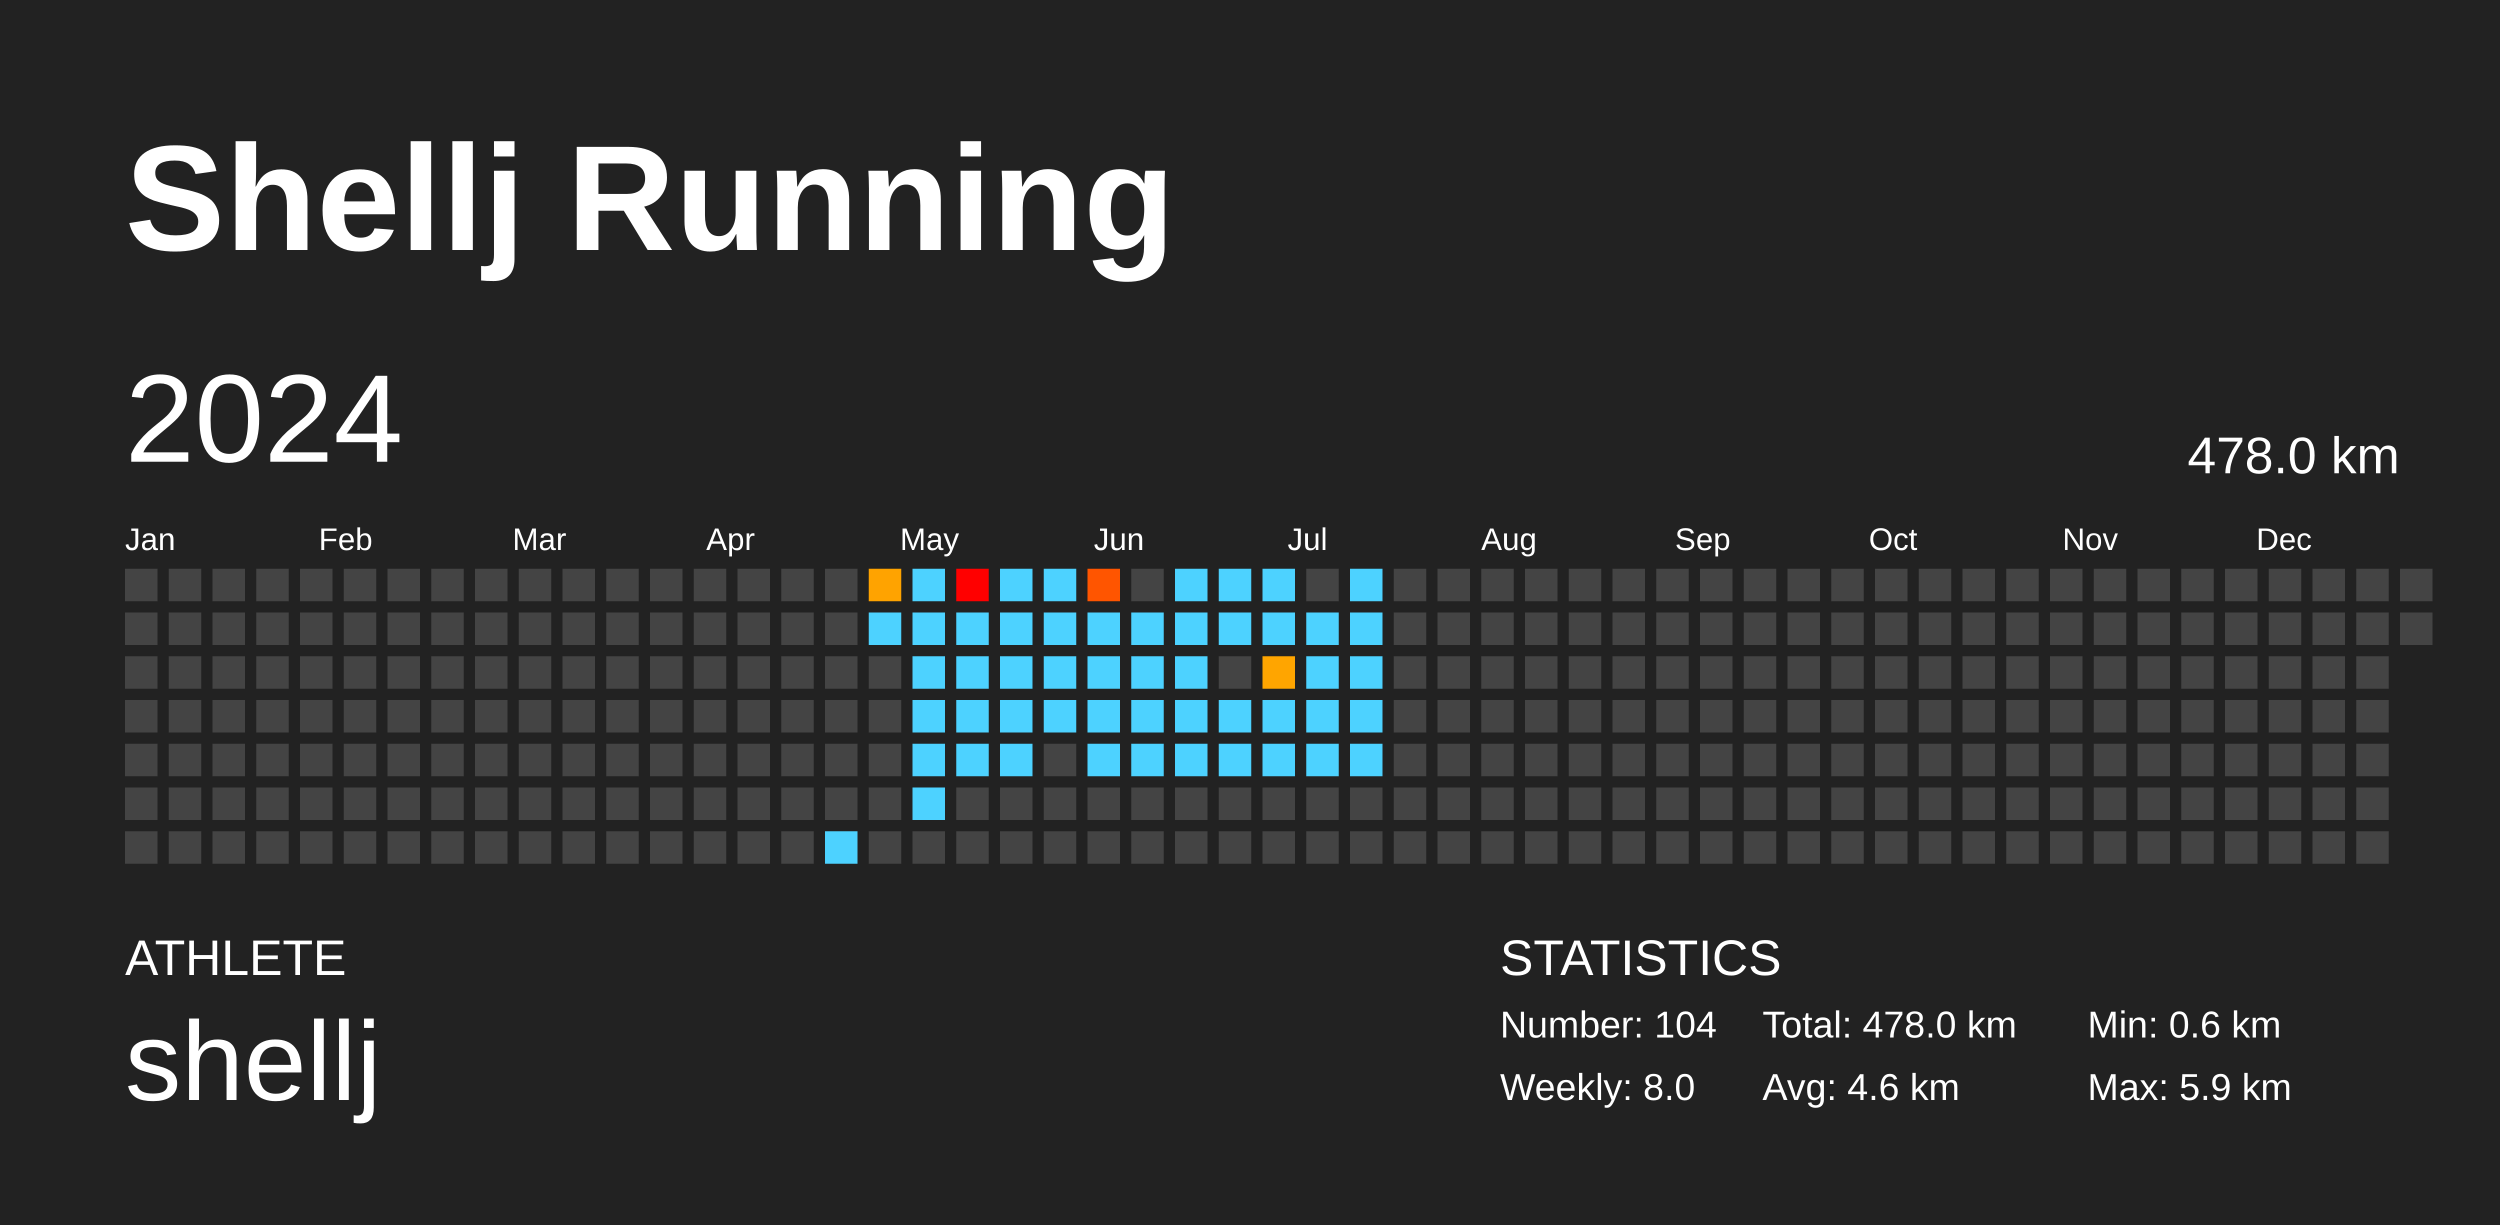
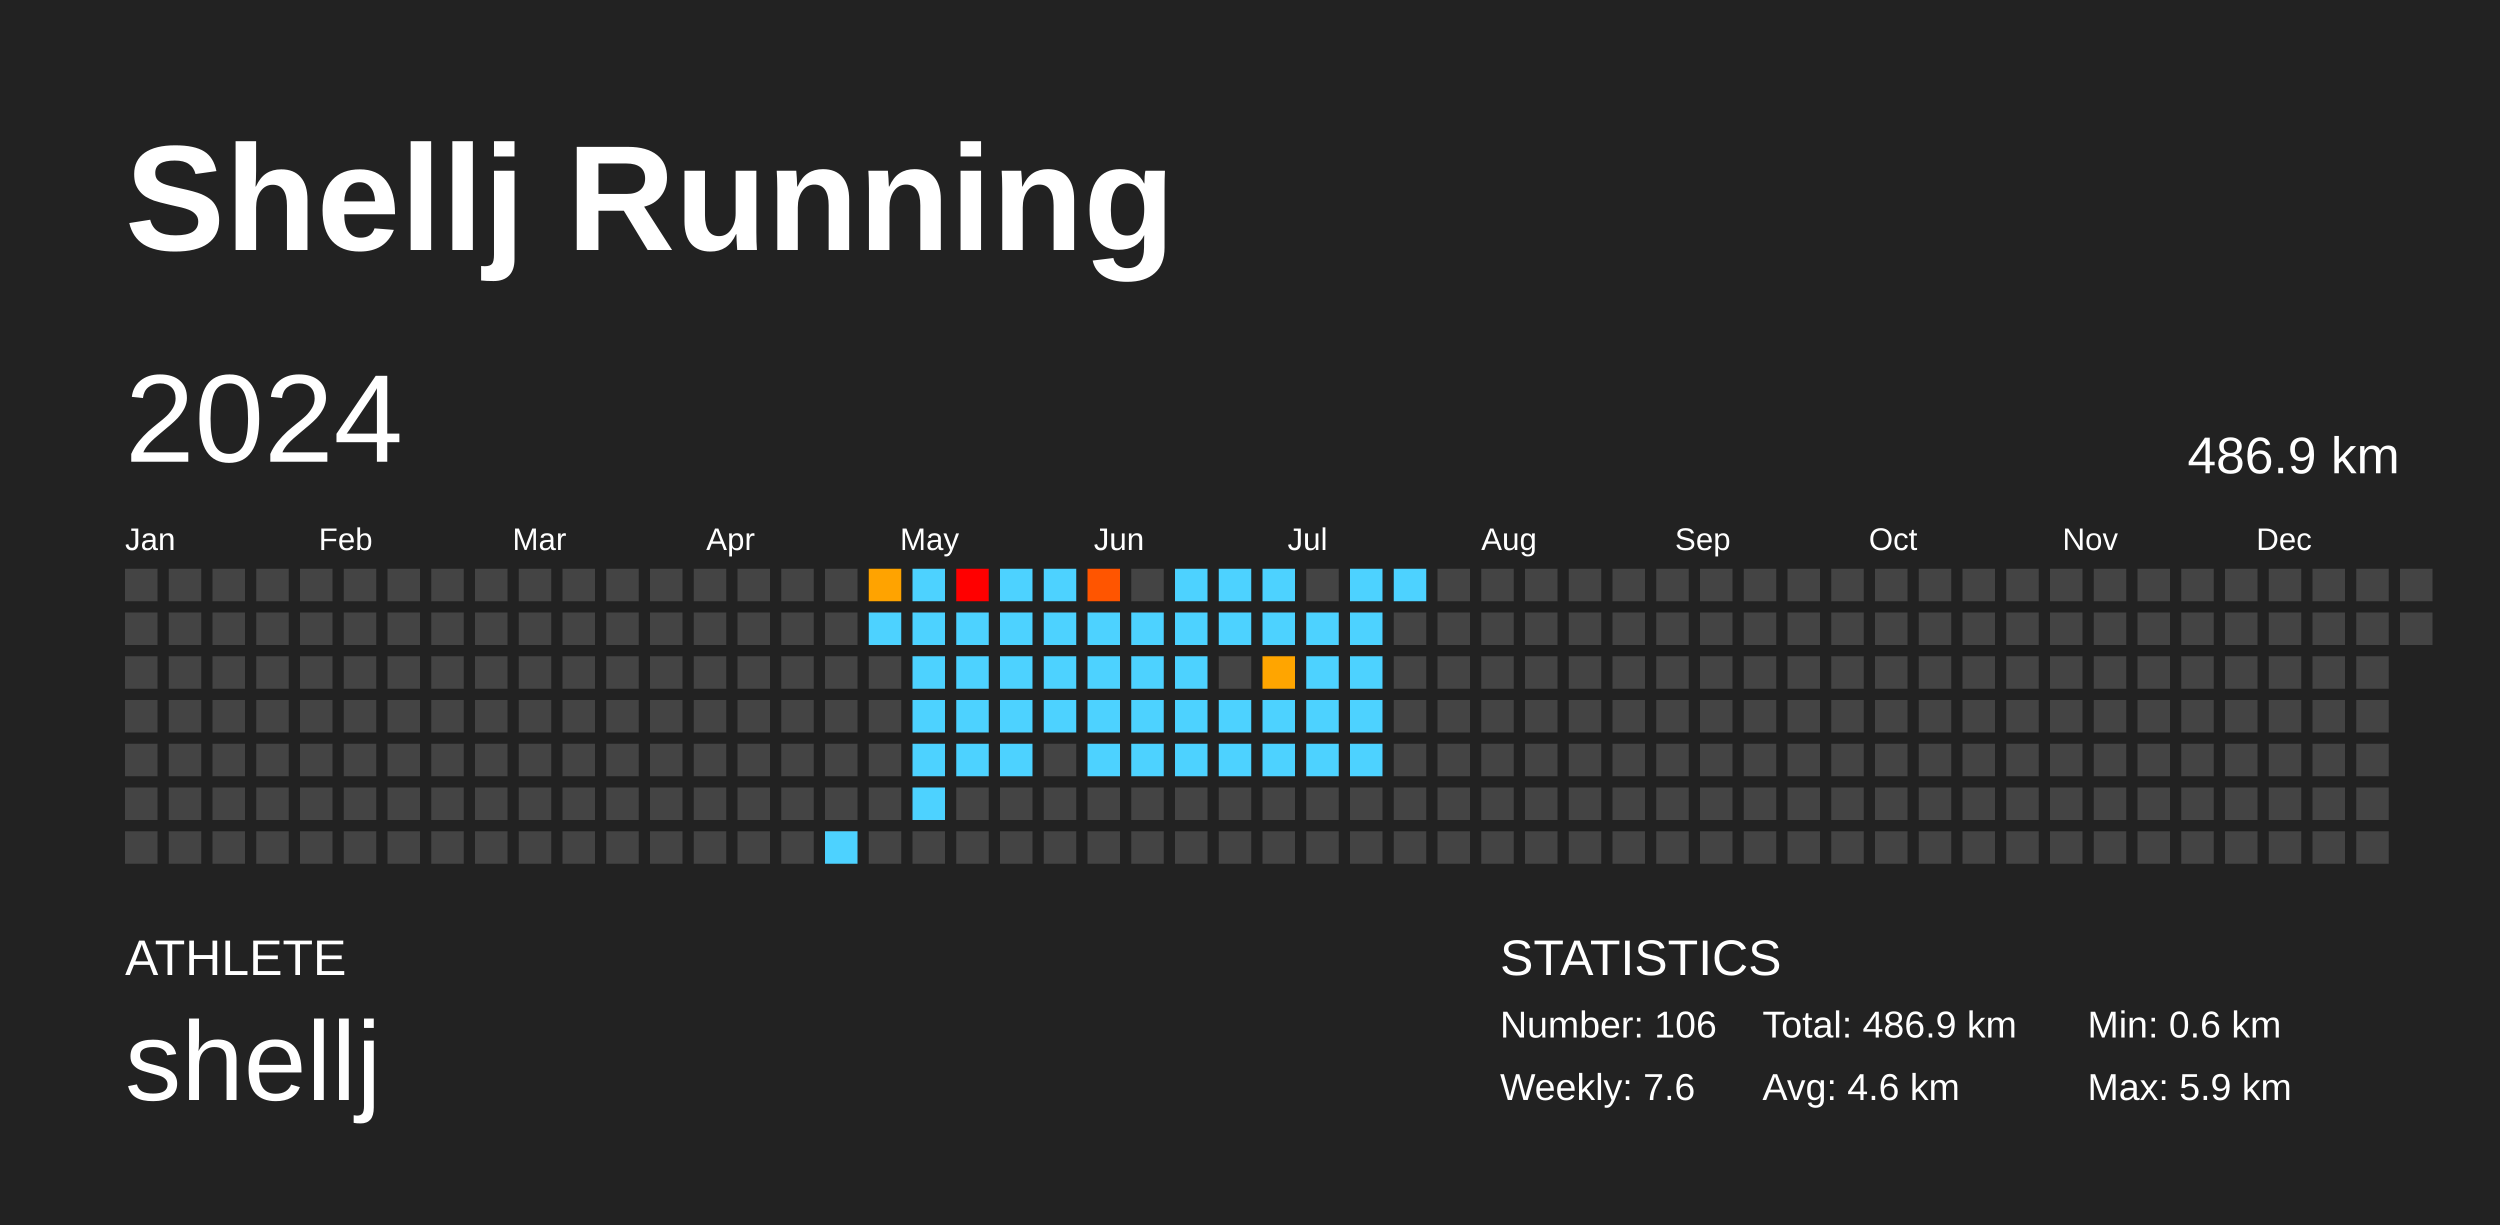
<svg xmlns="http://www.w3.org/2000/svg" baseProfile="full" height="98mm" version="1.1" viewBox="0,0,200,98" width="200mm">
  <defs />
  <rect fill="#222222" height="98" width="200" x="0" y="0" />
  <text fill="#FFFFFF" style="font-size:12px; font-family:Arial; font-weight:bold;" x="10" y="20">Shellj Running</text>
  <text fill="#FFFFFF" style="font-size:4px; font-family:Arial" x="10" y="78">ATHLETE</text>
  <text fill="#FFFFFF" style="font-size:9px; font-family:Arial" x="10" y="88">shellj</text>
  <text fill="#FFFFFF" style="font-size:4px; font-family:Arial" x="120" y="78">STATISTICS</text>
-   <text fill="#FFFFFF" style="font-size:3px; font-family:Arial" x="120" y="83">Number: 104</text>
-   <text fill="#FFFFFF" style="font-size:3px; font-family:Arial" x="120" y="88">Weekly: 8.0</text>
-   <text fill="#FFFFFF" style="font-size:3px; font-family:Arial" x="141" y="83">Total: 478.0 km</text>
+   <text fill="#FFFFFF" style="font-size:3px; font-family:Arial" x="120" y="83">Number: 106</text>
+   <text fill="#FFFFFF" style="font-size:3px; font-family:Arial" x="120" y="88">Weekly: 7.6</text>
+   <text fill="#FFFFFF" style="font-size:3px; font-family:Arial" x="141" y="83">Total: 486.9 km</text>
  <text fill="#FFFFFF" style="font-size:3px; font-family:Arial" x="141" y="88">Avg: 4.6 km</text>
  <text fill="#FFFFFF" style="font-size:3px; font-family:Arial" x="167" y="83">Min: 0.6 km</text>
  <text fill="#FFFFFF" style="font-size:3px; font-family:Arial" x="167" y="88">Max: 5.9 km</text>
  <text dominant-baseline="hanging" fill="#FFFFFF" style="font-size:10.0px; font-family:Arial;" x="10" y="30">2024</text>
-   <text dominant-baseline="hanging" fill="#FFFFFF" style="font-size:4.125px; font-family:Arial;" x="175" y="35">478.0 km</text>
+   <text dominant-baseline="hanging" fill="#FFFFFF" style="font-size:4.125px; font-family:Arial;" x="175" y="35">486.9 km</text>
  <text fill="#FFFFFF" style="font-size:2.5px; font-family:Arial" x="10.0" y="44">Jan</text>
  <text fill="#FFFFFF" style="font-size:2.5px; font-family:Arial" x="25.5" y="44">Feb</text>
  <text fill="#FFFFFF" style="font-size:2.5px; font-family:Arial" x="41.0" y="44">Mar</text>
  <text fill="#FFFFFF" style="font-size:2.5px; font-family:Arial" x="56.5" y="44">Apr</text>
  <text fill="#FFFFFF" style="font-size:2.5px; font-family:Arial" x="72.0" y="44">May</text>
  <text fill="#FFFFFF" style="font-size:2.5px; font-family:Arial" x="87.5" y="44">Jun</text>
  <text fill="#FFFFFF" style="font-size:2.5px; font-family:Arial" x="103.0" y="44">Jul</text>
  <text fill="#FFFFFF" style="font-size:2.5px; font-family:Arial" x="118.5" y="44">Aug</text>
  <text fill="#FFFFFF" style="font-size:2.5px; font-family:Arial" x="134.0" y="44">Sep</text>
  <text fill="#FFFFFF" style="font-size:2.5px; font-family:Arial" x="149.5" y="44">Oct</text>
  <text fill="#FFFFFF" style="font-size:2.5px; font-family:Arial" x="165.0" y="44">Nov</text>
  <text fill="#FFFFFF" style="font-size:2.5px; font-family:Arial" x="180.5" y="44">Dec</text>
  <rect fill="#444444" height="2.6" width="2.6" x="10.0" y="45.5" />
  <rect fill="#444444" height="2.6" width="2.6" x="10.0" y="49.0" />
  <rect fill="#444444" height="2.6" width="2.6" x="10.0" y="52.5" />
  <rect fill="#444444" height="2.6" width="2.6" x="10.0" y="56.0" />
  <rect fill="#444444" height="2.6" width="2.6" x="10.0" y="59.5" />
  <rect fill="#444444" height="2.6" width="2.6" x="10.0" y="63.0" />
  <rect fill="#444444" height="2.6" width="2.6" x="10.0" y="66.5" />
  <rect fill="#444444" height="2.6" width="2.6" x="13.5" y="45.5" />
  <rect fill="#444444" height="2.6" width="2.6" x="13.5" y="49.0" />
  <rect fill="#444444" height="2.6" width="2.6" x="13.5" y="52.5" />
  <rect fill="#444444" height="2.6" width="2.6" x="13.5" y="56.0" />
  <rect fill="#444444" height="2.6" width="2.6" x="13.5" y="59.5" />
  <rect fill="#444444" height="2.6" width="2.6" x="13.5" y="63.0" />
  <rect fill="#444444" height="2.6" width="2.6" x="13.5" y="66.5" />
  <rect fill="#444444" height="2.6" width="2.6" x="17.0" y="45.5" />
  <rect fill="#444444" height="2.6" width="2.6" x="17.0" y="49.0" />
  <rect fill="#444444" height="2.6" width="2.6" x="17.0" y="52.5" />
  <rect fill="#444444" height="2.6" width="2.6" x="17.0" y="56.0" />
  <rect fill="#444444" height="2.6" width="2.6" x="17.0" y="59.5" />
  <rect fill="#444444" height="2.6" width="2.6" x="17.0" y="63.0" />
  <rect fill="#444444" height="2.6" width="2.6" x="17.0" y="66.5" />
  <rect fill="#444444" height="2.6" width="2.6" x="20.5" y="45.5" />
  <rect fill="#444444" height="2.6" width="2.6" x="20.5" y="49.0" />
  <rect fill="#444444" height="2.6" width="2.6" x="20.5" y="52.5" />
  <rect fill="#444444" height="2.6" width="2.6" x="20.5" y="56.0" />
  <rect fill="#444444" height="2.6" width="2.6" x="20.5" y="59.5" />
  <rect fill="#444444" height="2.6" width="2.6" x="20.5" y="63.0" />
  <rect fill="#444444" height="2.6" width="2.6" x="20.5" y="66.5" />
  <rect fill="#444444" height="2.6" width="2.6" x="24.0" y="45.5" />
  <rect fill="#444444" height="2.6" width="2.6" x="24.0" y="49.0" />
  <rect fill="#444444" height="2.6" width="2.6" x="24.0" y="52.5" />
  <rect fill="#444444" height="2.6" width="2.6" x="24.0" y="56.0" />
  <rect fill="#444444" height="2.6" width="2.6" x="24.0" y="59.5" />
  <rect fill="#444444" height="2.6" width="2.6" x="24.0" y="63.0" />
  <rect fill="#444444" height="2.6" width="2.6" x="24.0" y="66.5" />
  <rect fill="#444444" height="2.6" width="2.6" x="27.5" y="45.5" />
  <rect fill="#444444" height="2.6" width="2.6" x="27.5" y="49.0" />
  <rect fill="#444444" height="2.6" width="2.6" x="27.5" y="52.5" />
  <rect fill="#444444" height="2.6" width="2.6" x="27.5" y="56.0" />
  <rect fill="#444444" height="2.6" width="2.6" x="27.5" y="59.5" />
  <rect fill="#444444" height="2.6" width="2.6" x="27.5" y="63.0" />
  <rect fill="#444444" height="2.6" width="2.6" x="27.5" y="66.5" />
  <rect fill="#444444" height="2.6" width="2.6" x="31.0" y="45.5" />
  <rect fill="#444444" height="2.6" width="2.6" x="31.0" y="49.0" />
  <rect fill="#444444" height="2.6" width="2.6" x="31.0" y="52.5" />
  <rect fill="#444444" height="2.6" width="2.6" x="31.0" y="56.0" />
  <rect fill="#444444" height="2.6" width="2.6" x="31.0" y="59.5" />
  <rect fill="#444444" height="2.6" width="2.6" x="31.0" y="63.0" />
  <rect fill="#444444" height="2.6" width="2.6" x="31.0" y="66.5" />
  <rect fill="#444444" height="2.6" width="2.6" x="34.5" y="45.5" />
  <rect fill="#444444" height="2.6" width="2.6" x="34.5" y="49.0" />
  <rect fill="#444444" height="2.6" width="2.6" x="34.5" y="52.5" />
  <rect fill="#444444" height="2.6" width="2.6" x="34.5" y="56.0" />
  <rect fill="#444444" height="2.6" width="2.6" x="34.5" y="59.5" />
  <rect fill="#444444" height="2.6" width="2.6" x="34.5" y="63.0" />
  <rect fill="#444444" height="2.6" width="2.6" x="34.5" y="66.5" />
  <rect fill="#444444" height="2.6" width="2.6" x="38.0" y="45.5" />
  <rect fill="#444444" height="2.6" width="2.6" x="38.0" y="49.0" />
  <rect fill="#444444" height="2.6" width="2.6" x="38.0" y="52.5" />
  <rect fill="#444444" height="2.6" width="2.6" x="38.0" y="56.0" />
  <rect fill="#444444" height="2.6" width="2.6" x="38.0" y="59.5" />
  <rect fill="#444444" height="2.6" width="2.6" x="38.0" y="63.0" />
  <rect fill="#444444" height="2.6" width="2.6" x="38.0" y="66.5" />
  <rect fill="#444444" height="2.6" width="2.6" x="41.5" y="45.5" />
  <rect fill="#444444" height="2.6" width="2.6" x="41.5" y="49.0" />
  <rect fill="#444444" height="2.6" width="2.6" x="41.5" y="52.5" />
  <rect fill="#444444" height="2.6" width="2.6" x="41.5" y="56.0" />
  <rect fill="#444444" height="2.6" width="2.6" x="41.5" y="59.5" />
  <rect fill="#444444" height="2.6" width="2.6" x="41.5" y="63.0" />
  <rect fill="#444444" height="2.6" width="2.6" x="41.5" y="66.5" />
  <rect fill="#444444" height="2.6" width="2.6" x="45.0" y="45.5" />
  <rect fill="#444444" height="2.6" width="2.6" x="45.0" y="49.0" />
  <rect fill="#444444" height="2.6" width="2.6" x="45.0" y="52.5" />
  <rect fill="#444444" height="2.6" width="2.6" x="45.0" y="56.0" />
  <rect fill="#444444" height="2.6" width="2.6" x="45.0" y="59.5" />
  <rect fill="#444444" height="2.6" width="2.6" x="45.0" y="63.0" />
  <rect fill="#444444" height="2.6" width="2.6" x="45.0" y="66.5" />
  <rect fill="#444444" height="2.6" width="2.6" x="48.5" y="45.5" />
  <rect fill="#444444" height="2.6" width="2.6" x="48.5" y="49.0" />
  <rect fill="#444444" height="2.6" width="2.6" x="48.5" y="52.5" />
  <rect fill="#444444" height="2.6" width="2.6" x="48.5" y="56.0" />
  <rect fill="#444444" height="2.6" width="2.6" x="48.5" y="59.5" />
  <rect fill="#444444" height="2.6" width="2.6" x="48.5" y="63.0" />
  <rect fill="#444444" height="2.6" width="2.6" x="48.5" y="66.5" />
  <rect fill="#444444" height="2.6" width="2.6" x="52.0" y="45.5" />
  <rect fill="#444444" height="2.6" width="2.6" x="52.0" y="49.0" />
  <rect fill="#444444" height="2.6" width="2.6" x="52.0" y="52.5" />
  <rect fill="#444444" height="2.6" width="2.6" x="52.0" y="56.0" />
  <rect fill="#444444" height="2.6" width="2.6" x="52.0" y="59.5" />
  <rect fill="#444444" height="2.6" width="2.6" x="52.0" y="63.0" />
  <rect fill="#444444" height="2.6" width="2.6" x="52.0" y="66.5" />
  <rect fill="#444444" height="2.6" width="2.6" x="55.5" y="45.5" />
  <rect fill="#444444" height="2.6" width="2.6" x="55.5" y="49.0" />
  <rect fill="#444444" height="2.6" width="2.6" x="55.5" y="52.5" />
  <rect fill="#444444" height="2.6" width="2.6" x="55.5" y="56.0" />
  <rect fill="#444444" height="2.6" width="2.6" x="55.5" y="59.5" />
  <rect fill="#444444" height="2.6" width="2.6" x="55.5" y="63.0" />
  <rect fill="#444444" height="2.6" width="2.6" x="55.5" y="66.5" />
  <rect fill="#444444" height="2.6" width="2.6" x="59.0" y="45.5" />
  <rect fill="#444444" height="2.6" width="2.6" x="59.0" y="49.0" />
  <rect fill="#444444" height="2.6" width="2.6" x="59.0" y="52.5" />
  <rect fill="#444444" height="2.6" width="2.6" x="59.0" y="56.0" />
  <rect fill="#444444" height="2.6" width="2.6" x="59.0" y="59.5" />
  <rect fill="#444444" height="2.6" width="2.6" x="59.0" y="63.0" />
  <rect fill="#444444" height="2.6" width="2.6" x="59.0" y="66.5" />
  <rect fill="#444444" height="2.6" width="2.6" x="62.5" y="45.5" />
  <rect fill="#444444" height="2.6" width="2.6" x="62.5" y="49.0" />
  <rect fill="#444444" height="2.6" width="2.6" x="62.5" y="52.5" />
  <rect fill="#444444" height="2.6" width="2.6" x="62.5" y="56.0" />
  <rect fill="#444444" height="2.6" width="2.6" x="62.5" y="59.5" />
  <rect fill="#444444" height="2.6" width="2.6" x="62.5" y="63.0" />
  <rect fill="#444444" height="2.6" width="2.6" x="62.5" y="66.5" />
  <rect fill="#444444" height="2.6" width="2.6" x="66.0" y="45.5" />
  <rect fill="#444444" height="2.6" width="2.6" x="66.0" y="49.0" />
  <rect fill="#444444" height="2.6" width="2.6" x="66.0" y="52.5" />
  <rect fill="#444444" height="2.6" width="2.6" x="66.0" y="56.0" />
  <rect fill="#444444" height="2.6" width="2.6" x="66.0" y="59.5" />
  <rect fill="#444444" height="2.6" width="2.6" x="66.0" y="63.0" />
  <rect fill="#4dd2ff" height="2.6" width="2.6" x="66.0" y="66.5" />
  <rect fill="#ffa300" height="2.6" width="2.6" x="69.5" y="45.5" />
  <rect fill="#4dd2ff" height="2.6" width="2.6" x="69.5" y="49.0" />
  <rect fill="#444444" height="2.6" width="2.6" x="69.5" y="52.5" />
  <rect fill="#444444" height="2.6" width="2.6" x="69.5" y="56.0" />
  <rect fill="#444444" height="2.6" width="2.6" x="69.5" y="59.5" />
  <rect fill="#444444" height="2.6" width="2.6" x="69.5" y="63.0" />
  <rect fill="#444444" height="2.6" width="2.6" x="69.5" y="66.5" />
  <rect fill="#4dd2ff" height="2.6" width="2.6" x="73.0" y="45.5" />
  <rect fill="#4dd2ff" height="2.6" width="2.6" x="73.0" y="49.0" />
  <rect fill="#4dd2ff" height="2.6" width="2.6" x="73.0" y="52.5" />
  <rect fill="#4dd2ff" height="2.6" width="2.6" x="73.0" y="56.0" />
  <rect fill="#4dd2ff" height="2.6" width="2.6" x="73.0" y="59.5" />
  <rect fill="#4dd2ff" height="2.6" width="2.6" x="73.0" y="63.0" />
  <rect fill="#444444" height="2.6" width="2.6" x="73.0" y="66.5" />
  <rect fill="red" height="2.6" width="2.6" x="76.5" y="45.5" />
  <rect fill="#4dd2ff" height="2.6" width="2.6" x="76.5" y="49.0" />
  <rect fill="#4dd2ff" height="2.6" width="2.6" x="76.5" y="52.5" />
  <rect fill="#4dd2ff" height="2.6" width="2.6" x="76.5" y="56.0" />
  <rect fill="#4dd2ff" height="2.6" width="2.6" x="76.5" y="59.5" />
  <rect fill="#444444" height="2.6" width="2.6" x="76.5" y="63.0" />
  <rect fill="#444444" height="2.6" width="2.6" x="76.5" y="66.5" />
  <rect fill="#4dd2ff" height="2.6" width="2.6" x="80.0" y="45.5" />
  <rect fill="#4dd2ff" height="2.6" width="2.6" x="80.0" y="49.0" />
  <rect fill="#4dd2ff" height="2.6" width="2.6" x="80.0" y="52.5" />
  <rect fill="#4dd2ff" height="2.6" width="2.6" x="80.0" y="56.0" />
  <rect fill="#4dd2ff" height="2.6" width="2.6" x="80.0" y="59.5" />
  <rect fill="#444444" height="2.6" width="2.6" x="80.0" y="63.0" />
  <rect fill="#444444" height="2.6" width="2.6" x="80.0" y="66.5" />
  <rect fill="#4dd2ff" height="2.6" width="2.6" x="83.5" y="45.5" />
  <rect fill="#4dd2ff" height="2.6" width="2.6" x="83.5" y="49.0" />
  <rect fill="#4dd2ff" height="2.6" width="2.6" x="83.5" y="52.5" />
  <rect fill="#4dd2ff" height="2.6" width="2.6" x="83.5" y="56.0" />
  <rect fill="#444444" height="2.6" width="2.6" x="83.5" y="59.5" />
  <rect fill="#444444" height="2.6" width="2.6" x="83.5" y="63.0" />
  <rect fill="#444444" height="2.6" width="2.6" x="83.5" y="66.5" />
  <rect fill="#ff5500" height="2.6" width="2.6" x="87.0" y="45.5" />
  <rect fill="#4dd2ff" height="2.6" width="2.6" x="87.0" y="49.0" />
  <rect fill="#4dd2ff" height="2.6" width="2.6" x="87.0" y="52.5" />
  <rect fill="#4dd2ff" height="2.6" width="2.6" x="87.0" y="56.0" />
  <rect fill="#4dd2ff" height="2.6" width="2.6" x="87.0" y="59.5" />
  <rect fill="#444444" height="2.6" width="2.6" x="87.0" y="63.0" />
  <rect fill="#444444" height="2.6" width="2.6" x="87.0" y="66.5" />
  <rect fill="#444444" height="2.6" width="2.6" x="90.5" y="45.5" />
  <rect fill="#4dd2ff" height="2.6" width="2.6" x="90.5" y="49.0" />
  <rect fill="#4dd2ff" height="2.6" width="2.6" x="90.5" y="52.5" />
  <rect fill="#4dd2ff" height="2.6" width="2.6" x="90.5" y="56.0" />
  <rect fill="#4dd2ff" height="2.6" width="2.6" x="90.5" y="59.5" />
  <rect fill="#444444" height="2.6" width="2.6" x="90.5" y="63.0" />
  <rect fill="#444444" height="2.6" width="2.6" x="90.5" y="66.5" />
  <rect fill="#4dd2ff" height="2.6" width="2.6" x="94.0" y="45.5" />
  <rect fill="#4dd2ff" height="2.6" width="2.6" x="94.0" y="49.0" />
  <rect fill="#4dd2ff" height="2.6" width="2.6" x="94.0" y="52.5" />
  <rect fill="#4dd2ff" height="2.6" width="2.6" x="94.0" y="56.0" />
  <rect fill="#4dd2ff" height="2.6" width="2.6" x="94.0" y="59.5" />
  <rect fill="#444444" height="2.6" width="2.6" x="94.0" y="63.0" />
  <rect fill="#444444" height="2.6" width="2.6" x="94.0" y="66.5" />
  <rect fill="#4dd2ff" height="2.6" width="2.6" x="97.5" y="45.5" />
  <rect fill="#4dd2ff" height="2.6" width="2.6" x="97.5" y="49.0" />
  <rect fill="#444444" height="2.6" width="2.6" x="97.5" y="52.5" />
  <rect fill="#4dd2ff" height="2.6" width="2.6" x="97.5" y="56.0" />
  <rect fill="#4dd2ff" height="2.6" width="2.6" x="97.5" y="59.5" />
  <rect fill="#444444" height="2.6" width="2.6" x="97.5" y="63.0" />
  <rect fill="#444444" height="2.6" width="2.6" x="97.5" y="66.5" />
  <rect fill="#4dd2ff" height="2.6" width="2.6" x="101.0" y="45.5" />
  <rect fill="#4dd2ff" height="2.6" width="2.6" x="101.0" y="49.0" />
  <rect fill="#ffa500" height="2.6" width="2.6" x="101.0" y="52.5" />
  <rect fill="#4dd2ff" height="2.6" width="2.6" x="101.0" y="56.0" />
  <rect fill="#4dd2ff" height="2.6" width="2.6" x="101.0" y="59.5" />
  <rect fill="#444444" height="2.6" width="2.6" x="101.0" y="63.0" />
  <rect fill="#444444" height="2.6" width="2.6" x="101.0" y="66.5" />
  <rect fill="#444444" height="2.6" width="2.6" x="104.5" y="45.5" />
  <rect fill="#4dd2ff" height="2.6" width="2.6" x="104.5" y="49.0" />
  <rect fill="#4dd2ff" height="2.6" width="2.6" x="104.5" y="52.5" />
  <rect fill="#4dd2ff" height="2.6" width="2.6" x="104.5" y="56.0" />
  <rect fill="#4dd2ff" height="2.6" width="2.6" x="104.5" y="59.5" />
  <rect fill="#444444" height="2.6" width="2.6" x="104.5" y="63.0" />
  <rect fill="#444444" height="2.6" width="2.6" x="104.5" y="66.5" />
  <rect fill="#4dd2ff" height="2.6" width="2.6" x="108.0" y="45.5" />
  <rect fill="#4dd2ff" height="2.6" width="2.6" x="108.0" y="49.0" />
  <rect fill="#4dd2ff" height="2.6" width="2.6" x="108.0" y="52.5" />
  <rect fill="#4dd2ff" height="2.6" width="2.6" x="108.0" y="56.0" />
  <rect fill="#4dd2ff" height="2.6" width="2.6" x="108.0" y="59.5" />
  <rect fill="#444444" height="2.6" width="2.6" x="108.0" y="63.0" />
  <rect fill="#444444" height="2.6" width="2.6" x="108.0" y="66.5" />
-   <rect fill="#444444" height="2.6" width="2.6" x="111.5" y="45.5" />
+   <rect fill="#4dd2ff" height="2.6" width="2.6" x="111.5" y="45.5" />
  <rect fill="#444444" height="2.6" width="2.6" x="111.5" y="49.0" />
  <rect fill="#444444" height="2.6" width="2.6" x="111.5" y="52.5" />
  <rect fill="#444444" height="2.6" width="2.6" x="111.5" y="56.0" />
  <rect fill="#444444" height="2.6" width="2.6" x="111.5" y="59.5" />
  <rect fill="#444444" height="2.6" width="2.6" x="111.5" y="63.0" />
  <rect fill="#444444" height="2.6" width="2.6" x="111.5" y="66.5" />
  <rect fill="#444444" height="2.6" width="2.6" x="115.0" y="45.5" />
  <rect fill="#444444" height="2.6" width="2.6" x="115.0" y="49.0" />
  <rect fill="#444444" height="2.6" width="2.6" x="115.0" y="52.5" />
  <rect fill="#444444" height="2.6" width="2.6" x="115.0" y="56.0" />
  <rect fill="#444444" height="2.6" width="2.6" x="115.0" y="59.5" />
  <rect fill="#444444" height="2.6" width="2.6" x="115.0" y="63.0" />
  <rect fill="#444444" height="2.6" width="2.6" x="115.0" y="66.5" />
  <rect fill="#444444" height="2.6" width="2.6" x="118.5" y="45.5" />
  <rect fill="#444444" height="2.6" width="2.6" x="118.5" y="49.0" />
  <rect fill="#444444" height="2.6" width="2.6" x="118.5" y="52.5" />
  <rect fill="#444444" height="2.6" width="2.6" x="118.5" y="56.0" />
  <rect fill="#444444" height="2.6" width="2.6" x="118.5" y="59.5" />
  <rect fill="#444444" height="2.6" width="2.6" x="118.5" y="63.0" />
  <rect fill="#444444" height="2.6" width="2.6" x="118.5" y="66.5" />
  <rect fill="#444444" height="2.6" width="2.6" x="122.0" y="45.5" />
  <rect fill="#444444" height="2.6" width="2.6" x="122.0" y="49.0" />
  <rect fill="#444444" height="2.6" width="2.6" x="122.0" y="52.5" />
  <rect fill="#444444" height="2.6" width="2.6" x="122.0" y="56.0" />
  <rect fill="#444444" height="2.6" width="2.6" x="122.0" y="59.5" />
  <rect fill="#444444" height="2.6" width="2.6" x="122.0" y="63.0" />
  <rect fill="#444444" height="2.6" width="2.6" x="122.0" y="66.5" />
  <rect fill="#444444" height="2.6" width="2.6" x="125.5" y="45.5" />
  <rect fill="#444444" height="2.6" width="2.6" x="125.5" y="49.0" />
  <rect fill="#444444" height="2.6" width="2.6" x="125.5" y="52.5" />
  <rect fill="#444444" height="2.6" width="2.6" x="125.5" y="56.0" />
  <rect fill="#444444" height="2.6" width="2.6" x="125.5" y="59.5" />
  <rect fill="#444444" height="2.6" width="2.6" x="125.5" y="63.0" />
  <rect fill="#444444" height="2.6" width="2.6" x="125.5" y="66.5" />
  <rect fill="#444444" height="2.6" width="2.6" x="129.0" y="45.5" />
  <rect fill="#444444" height="2.6" width="2.6" x="129.0" y="49.0" />
  <rect fill="#444444" height="2.6" width="2.6" x="129.0" y="52.5" />
  <rect fill="#444444" height="2.6" width="2.6" x="129.0" y="56.0" />
  <rect fill="#444444" height="2.6" width="2.6" x="129.0" y="59.5" />
  <rect fill="#444444" height="2.6" width="2.6" x="129.0" y="63.0" />
  <rect fill="#444444" height="2.6" width="2.6" x="129.0" y="66.5" />
  <rect fill="#444444" height="2.6" width="2.6" x="132.5" y="45.5" />
  <rect fill="#444444" height="2.6" width="2.6" x="132.5" y="49.0" />
  <rect fill="#444444" height="2.6" width="2.6" x="132.5" y="52.5" />
  <rect fill="#444444" height="2.6" width="2.6" x="132.5" y="56.0" />
  <rect fill="#444444" height="2.6" width="2.6" x="132.5" y="59.5" />
  <rect fill="#444444" height="2.6" width="2.6" x="132.5" y="63.0" />
  <rect fill="#444444" height="2.6" width="2.6" x="132.5" y="66.5" />
  <rect fill="#444444" height="2.6" width="2.6" x="136.0" y="45.5" />
  <rect fill="#444444" height="2.6" width="2.6" x="136.0" y="49.0" />
  <rect fill="#444444" height="2.6" width="2.6" x="136.0" y="52.5" />
  <rect fill="#444444" height="2.6" width="2.6" x="136.0" y="56.0" />
  <rect fill="#444444" height="2.6" width="2.6" x="136.0" y="59.5" />
  <rect fill="#444444" height="2.6" width="2.6" x="136.0" y="63.0" />
  <rect fill="#444444" height="2.6" width="2.6" x="136.0" y="66.5" />
  <rect fill="#444444" height="2.6" width="2.6" x="139.5" y="45.5" />
  <rect fill="#444444" height="2.6" width="2.6" x="139.5" y="49.0" />
  <rect fill="#444444" height="2.6" width="2.6" x="139.5" y="52.5" />
  <rect fill="#444444" height="2.6" width="2.6" x="139.5" y="56.0" />
  <rect fill="#444444" height="2.6" width="2.6" x="139.5" y="59.5" />
  <rect fill="#444444" height="2.6" width="2.6" x="139.5" y="63.0" />
  <rect fill="#444444" height="2.6" width="2.6" x="139.5" y="66.5" />
  <rect fill="#444444" height="2.6" width="2.6" x="143.0" y="45.5" />
  <rect fill="#444444" height="2.6" width="2.6" x="143.0" y="49.0" />
  <rect fill="#444444" height="2.6" width="2.6" x="143.0" y="52.5" />
  <rect fill="#444444" height="2.6" width="2.6" x="143.0" y="56.0" />
  <rect fill="#444444" height="2.6" width="2.6" x="143.0" y="59.5" />
  <rect fill="#444444" height="2.6" width="2.6" x="143.0" y="63.0" />
  <rect fill="#444444" height="2.6" width="2.6" x="143.0" y="66.5" />
  <rect fill="#444444" height="2.6" width="2.6" x="146.5" y="45.5" />
  <rect fill="#444444" height="2.6" width="2.6" x="146.5" y="49.0" />
  <rect fill="#444444" height="2.6" width="2.6" x="146.5" y="52.5" />
  <rect fill="#444444" height="2.6" width="2.6" x="146.5" y="56.0" />
  <rect fill="#444444" height="2.6" width="2.6" x="146.5" y="59.5" />
  <rect fill="#444444" height="2.6" width="2.6" x="146.5" y="63.0" />
  <rect fill="#444444" height="2.6" width="2.6" x="146.5" y="66.5" />
  <rect fill="#444444" height="2.6" width="2.6" x="150.0" y="45.5" />
  <rect fill="#444444" height="2.6" width="2.6" x="150.0" y="49.0" />
  <rect fill="#444444" height="2.6" width="2.6" x="150.0" y="52.5" />
  <rect fill="#444444" height="2.6" width="2.6" x="150.0" y="56.0" />
  <rect fill="#444444" height="2.6" width="2.6" x="150.0" y="59.5" />
  <rect fill="#444444" height="2.6" width="2.6" x="150.0" y="63.0" />
  <rect fill="#444444" height="2.6" width="2.6" x="150.0" y="66.5" />
  <rect fill="#444444" height="2.6" width="2.6" x="153.5" y="45.5" />
  <rect fill="#444444" height="2.6" width="2.6" x="153.5" y="49.0" />
  <rect fill="#444444" height="2.6" width="2.6" x="153.5" y="52.5" />
  <rect fill="#444444" height="2.6" width="2.6" x="153.5" y="56.0" />
  <rect fill="#444444" height="2.6" width="2.6" x="153.5" y="59.5" />
  <rect fill="#444444" height="2.6" width="2.6" x="153.5" y="63.0" />
  <rect fill="#444444" height="2.6" width="2.6" x="153.5" y="66.5" />
  <rect fill="#444444" height="2.6" width="2.6" x="157.0" y="45.5" />
  <rect fill="#444444" height="2.6" width="2.6" x="157.0" y="49.0" />
  <rect fill="#444444" height="2.6" width="2.6" x="157.0" y="52.5" />
  <rect fill="#444444" height="2.6" width="2.6" x="157.0" y="56.0" />
  <rect fill="#444444" height="2.6" width="2.6" x="157.0" y="59.5" />
  <rect fill="#444444" height="2.6" width="2.6" x="157.0" y="63.0" />
  <rect fill="#444444" height="2.6" width="2.6" x="157.0" y="66.5" />
  <rect fill="#444444" height="2.6" width="2.6" x="160.5" y="45.5" />
  <rect fill="#444444" height="2.6" width="2.6" x="160.5" y="49.0" />
  <rect fill="#444444" height="2.6" width="2.6" x="160.5" y="52.5" />
  <rect fill="#444444" height="2.6" width="2.6" x="160.5" y="56.0" />
  <rect fill="#444444" height="2.6" width="2.6" x="160.5" y="59.5" />
  <rect fill="#444444" height="2.6" width="2.6" x="160.5" y="63.0" />
  <rect fill="#444444" height="2.6" width="2.6" x="160.5" y="66.5" />
  <rect fill="#444444" height="2.6" width="2.6" x="164.0" y="45.5" />
  <rect fill="#444444" height="2.6" width="2.6" x="164.0" y="49.0" />
  <rect fill="#444444" height="2.6" width="2.6" x="164.0" y="52.5" />
  <rect fill="#444444" height="2.6" width="2.6" x="164.0" y="56.0" />
  <rect fill="#444444" height="2.6" width="2.6" x="164.0" y="59.5" />
  <rect fill="#444444" height="2.6" width="2.6" x="164.0" y="63.0" />
  <rect fill="#444444" height="2.6" width="2.6" x="164.0" y="66.5" />
  <rect fill="#444444" height="2.6" width="2.6" x="167.5" y="45.5" />
  <rect fill="#444444" height="2.6" width="2.6" x="167.5" y="49.0" />
  <rect fill="#444444" height="2.6" width="2.6" x="167.5" y="52.5" />
  <rect fill="#444444" height="2.6" width="2.6" x="167.5" y="56.0" />
  <rect fill="#444444" height="2.6" width="2.6" x="167.5" y="59.5" />
  <rect fill="#444444" height="2.6" width="2.6" x="167.5" y="63.0" />
  <rect fill="#444444" height="2.6" width="2.6" x="167.5" y="66.5" />
  <rect fill="#444444" height="2.6" width="2.6" x="171.0" y="45.5" />
  <rect fill="#444444" height="2.6" width="2.6" x="171.0" y="49.0" />
  <rect fill="#444444" height="2.6" width="2.6" x="171.0" y="52.5" />
  <rect fill="#444444" height="2.6" width="2.6" x="171.0" y="56.0" />
  <rect fill="#444444" height="2.6" width="2.6" x="171.0" y="59.5" />
  <rect fill="#444444" height="2.6" width="2.6" x="171.0" y="63.0" />
  <rect fill="#444444" height="2.6" width="2.6" x="171.0" y="66.5" />
  <rect fill="#444444" height="2.6" width="2.6" x="174.5" y="45.5" />
  <rect fill="#444444" height="2.6" width="2.6" x="174.5" y="49.0" />
  <rect fill="#444444" height="2.6" width="2.6" x="174.5" y="52.5" />
  <rect fill="#444444" height="2.6" width="2.6" x="174.5" y="56.0" />
  <rect fill="#444444" height="2.6" width="2.6" x="174.5" y="59.5" />
  <rect fill="#444444" height="2.6" width="2.6" x="174.5" y="63.0" />
  <rect fill="#444444" height="2.6" width="2.6" x="174.5" y="66.5" />
  <rect fill="#444444" height="2.6" width="2.6" x="178.0" y="45.5" />
  <rect fill="#444444" height="2.6" width="2.6" x="178.0" y="49.0" />
  <rect fill="#444444" height="2.6" width="2.6" x="178.0" y="52.5" />
  <rect fill="#444444" height="2.6" width="2.6" x="178.0" y="56.0" />
  <rect fill="#444444" height="2.6" width="2.6" x="178.0" y="59.5" />
  <rect fill="#444444" height="2.6" width="2.6" x="178.0" y="63.0" />
  <rect fill="#444444" height="2.6" width="2.6" x="178.0" y="66.5" />
  <rect fill="#444444" height="2.6" width="2.6" x="181.5" y="45.5" />
  <rect fill="#444444" height="2.6" width="2.6" x="181.5" y="49.0" />
  <rect fill="#444444" height="2.6" width="2.6" x="181.5" y="52.5" />
  <rect fill="#444444" height="2.6" width="2.6" x="181.5" y="56.0" />
  <rect fill="#444444" height="2.6" width="2.6" x="181.5" y="59.5" />
  <rect fill="#444444" height="2.6" width="2.6" x="181.5" y="63.0" />
  <rect fill="#444444" height="2.6" width="2.6" x="181.5" y="66.5" />
  <rect fill="#444444" height="2.6" width="2.6" x="185.0" y="45.5" />
  <rect fill="#444444" height="2.6" width="2.6" x="185.0" y="49.0" />
  <rect fill="#444444" height="2.6" width="2.6" x="185.0" y="52.5" />
  <rect fill="#444444" height="2.6" width="2.6" x="185.0" y="56.0" />
  <rect fill="#444444" height="2.6" width="2.6" x="185.0" y="59.5" />
  <rect fill="#444444" height="2.6" width="2.6" x="185.0" y="63.0" />
  <rect fill="#444444" height="2.6" width="2.6" x="185.0" y="66.5" />
  <rect fill="#444444" height="2.6" width="2.6" x="188.5" y="45.5" />
  <rect fill="#444444" height="2.6" width="2.6" x="188.5" y="49.0" />
  <rect fill="#444444" height="2.6" width="2.6" x="188.5" y="52.5" />
  <rect fill="#444444" height="2.6" width="2.6" x="188.5" y="56.0" />
  <rect fill="#444444" height="2.6" width="2.6" x="188.5" y="59.5" />
  <rect fill="#444444" height="2.6" width="2.6" x="188.5" y="63.0" />
  <rect fill="#444444" height="2.6" width="2.6" x="188.5" y="66.5" />
  <rect fill="#444444" height="2.6" width="2.6" x="192.0" y="45.5" />
  <rect fill="#444444" height="2.6" width="2.6" x="192.0" y="49.0" />
</svg>
